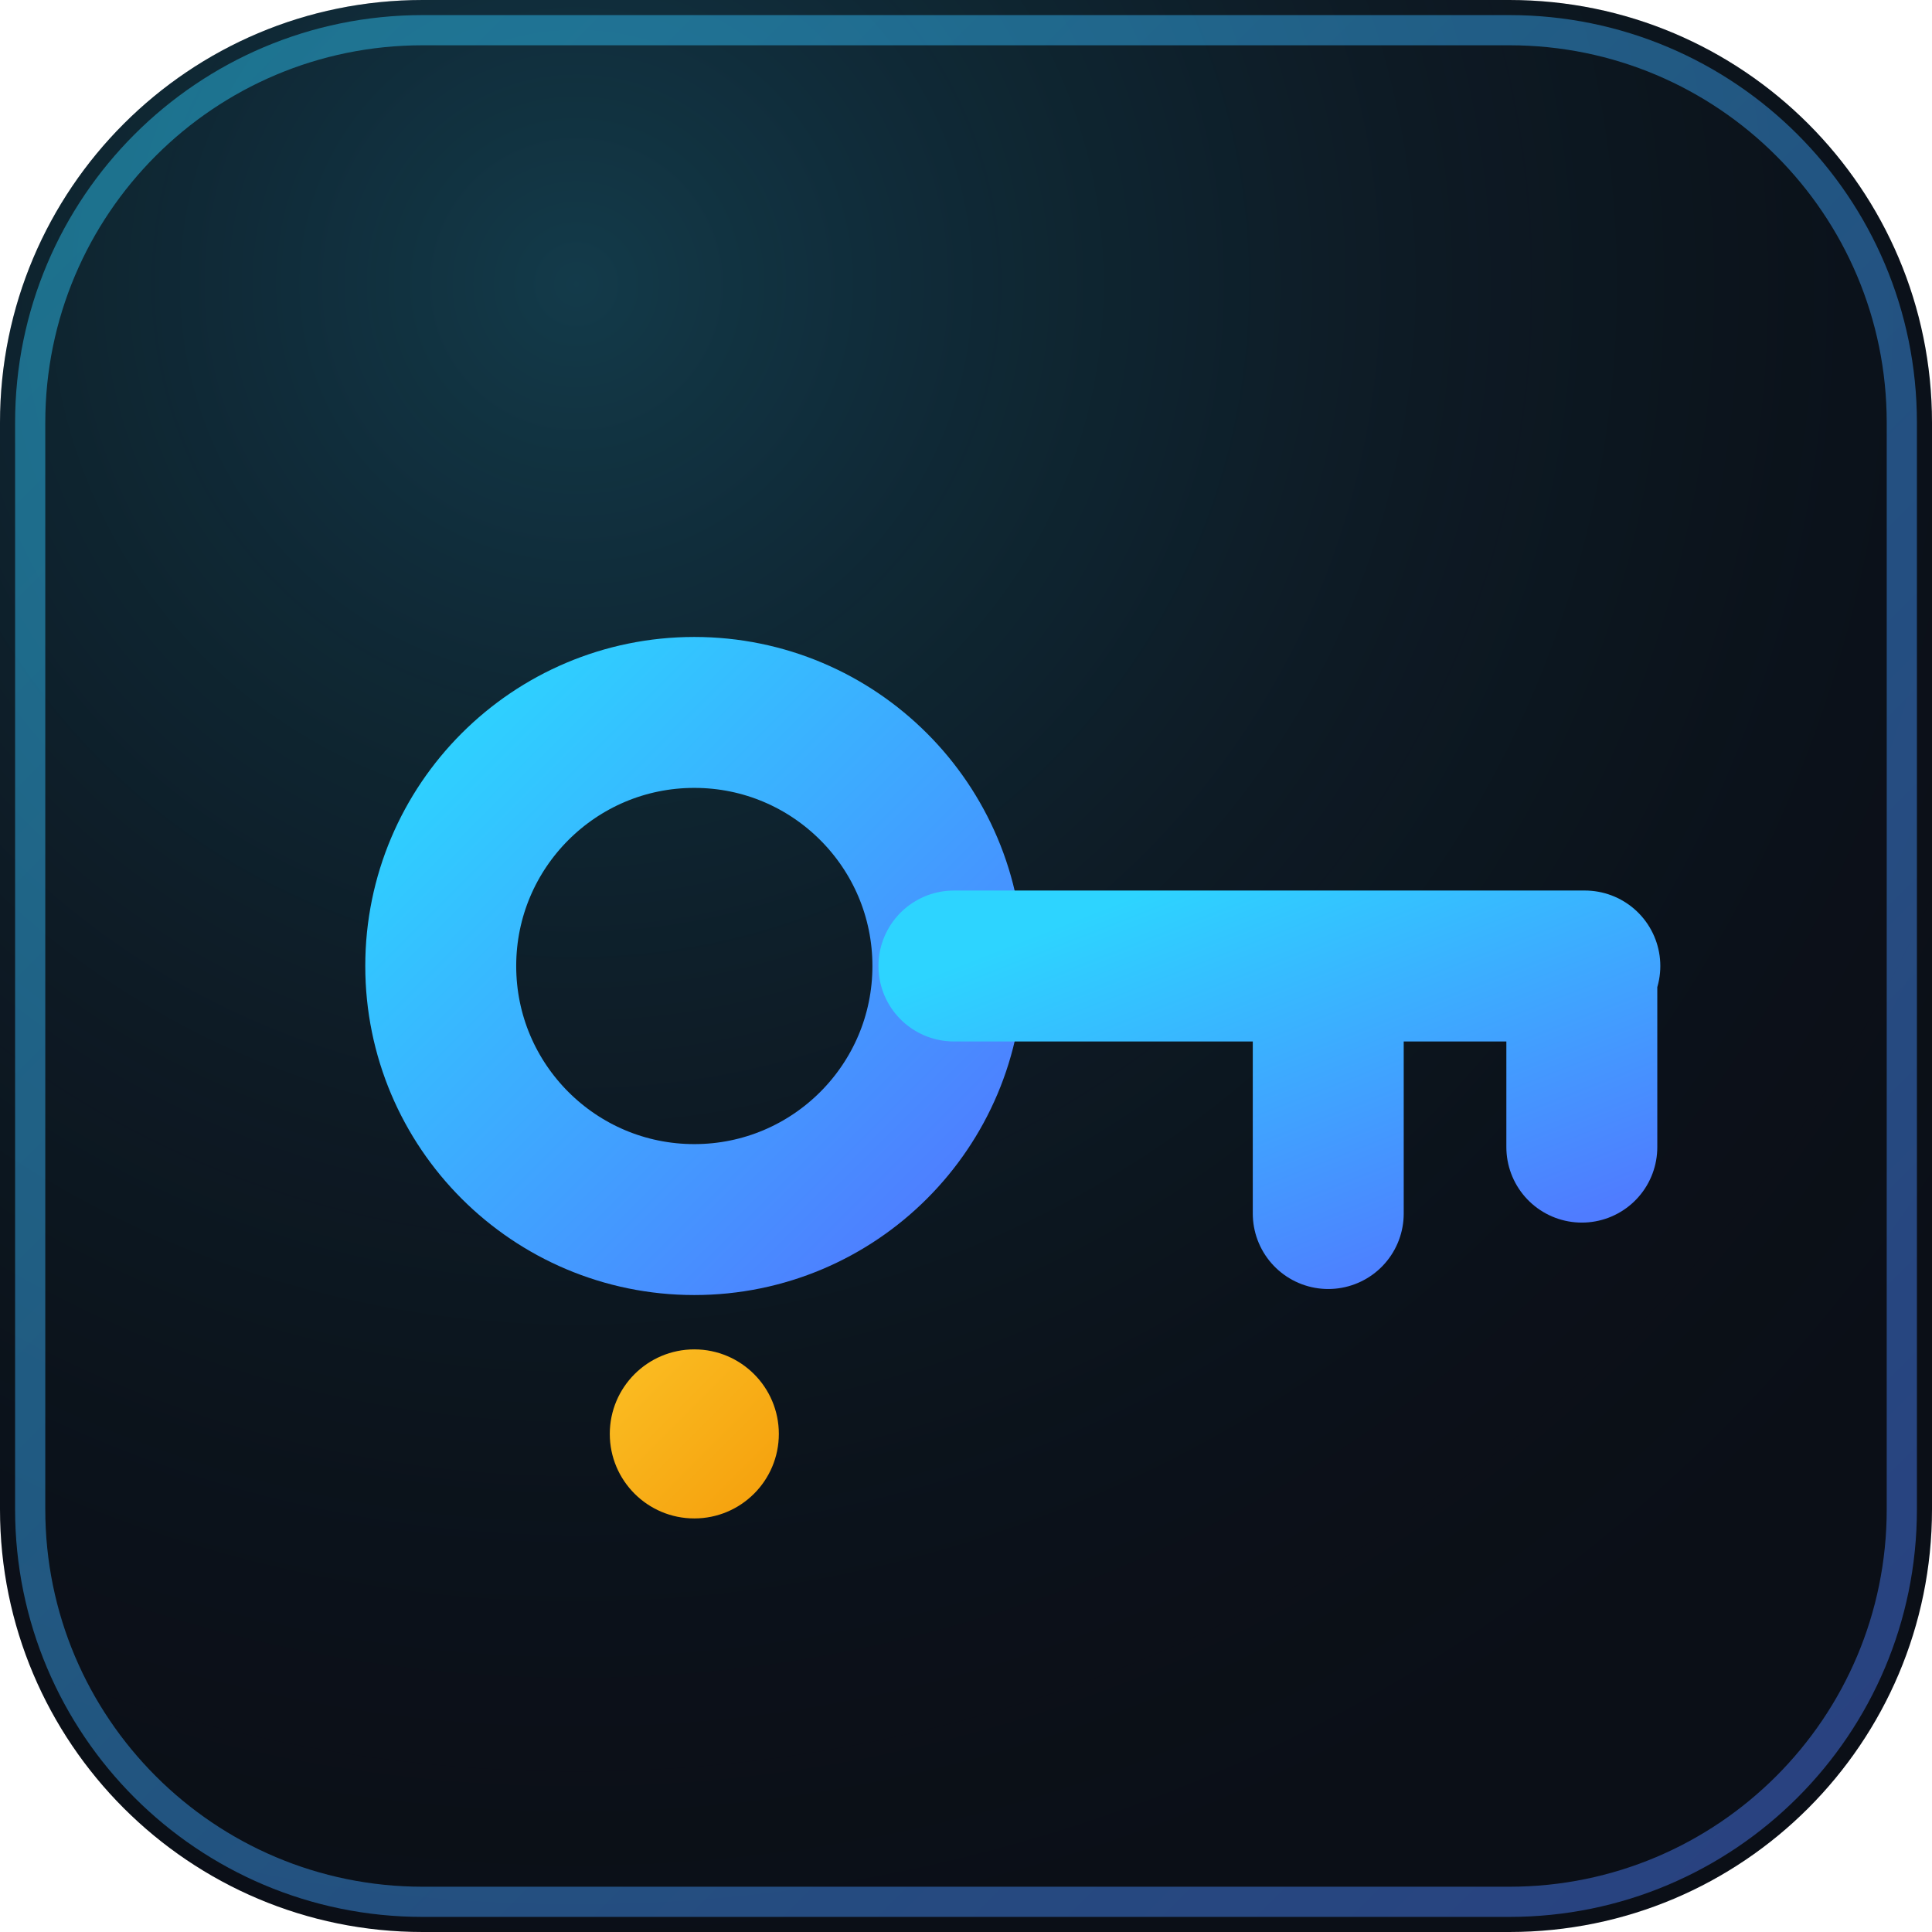
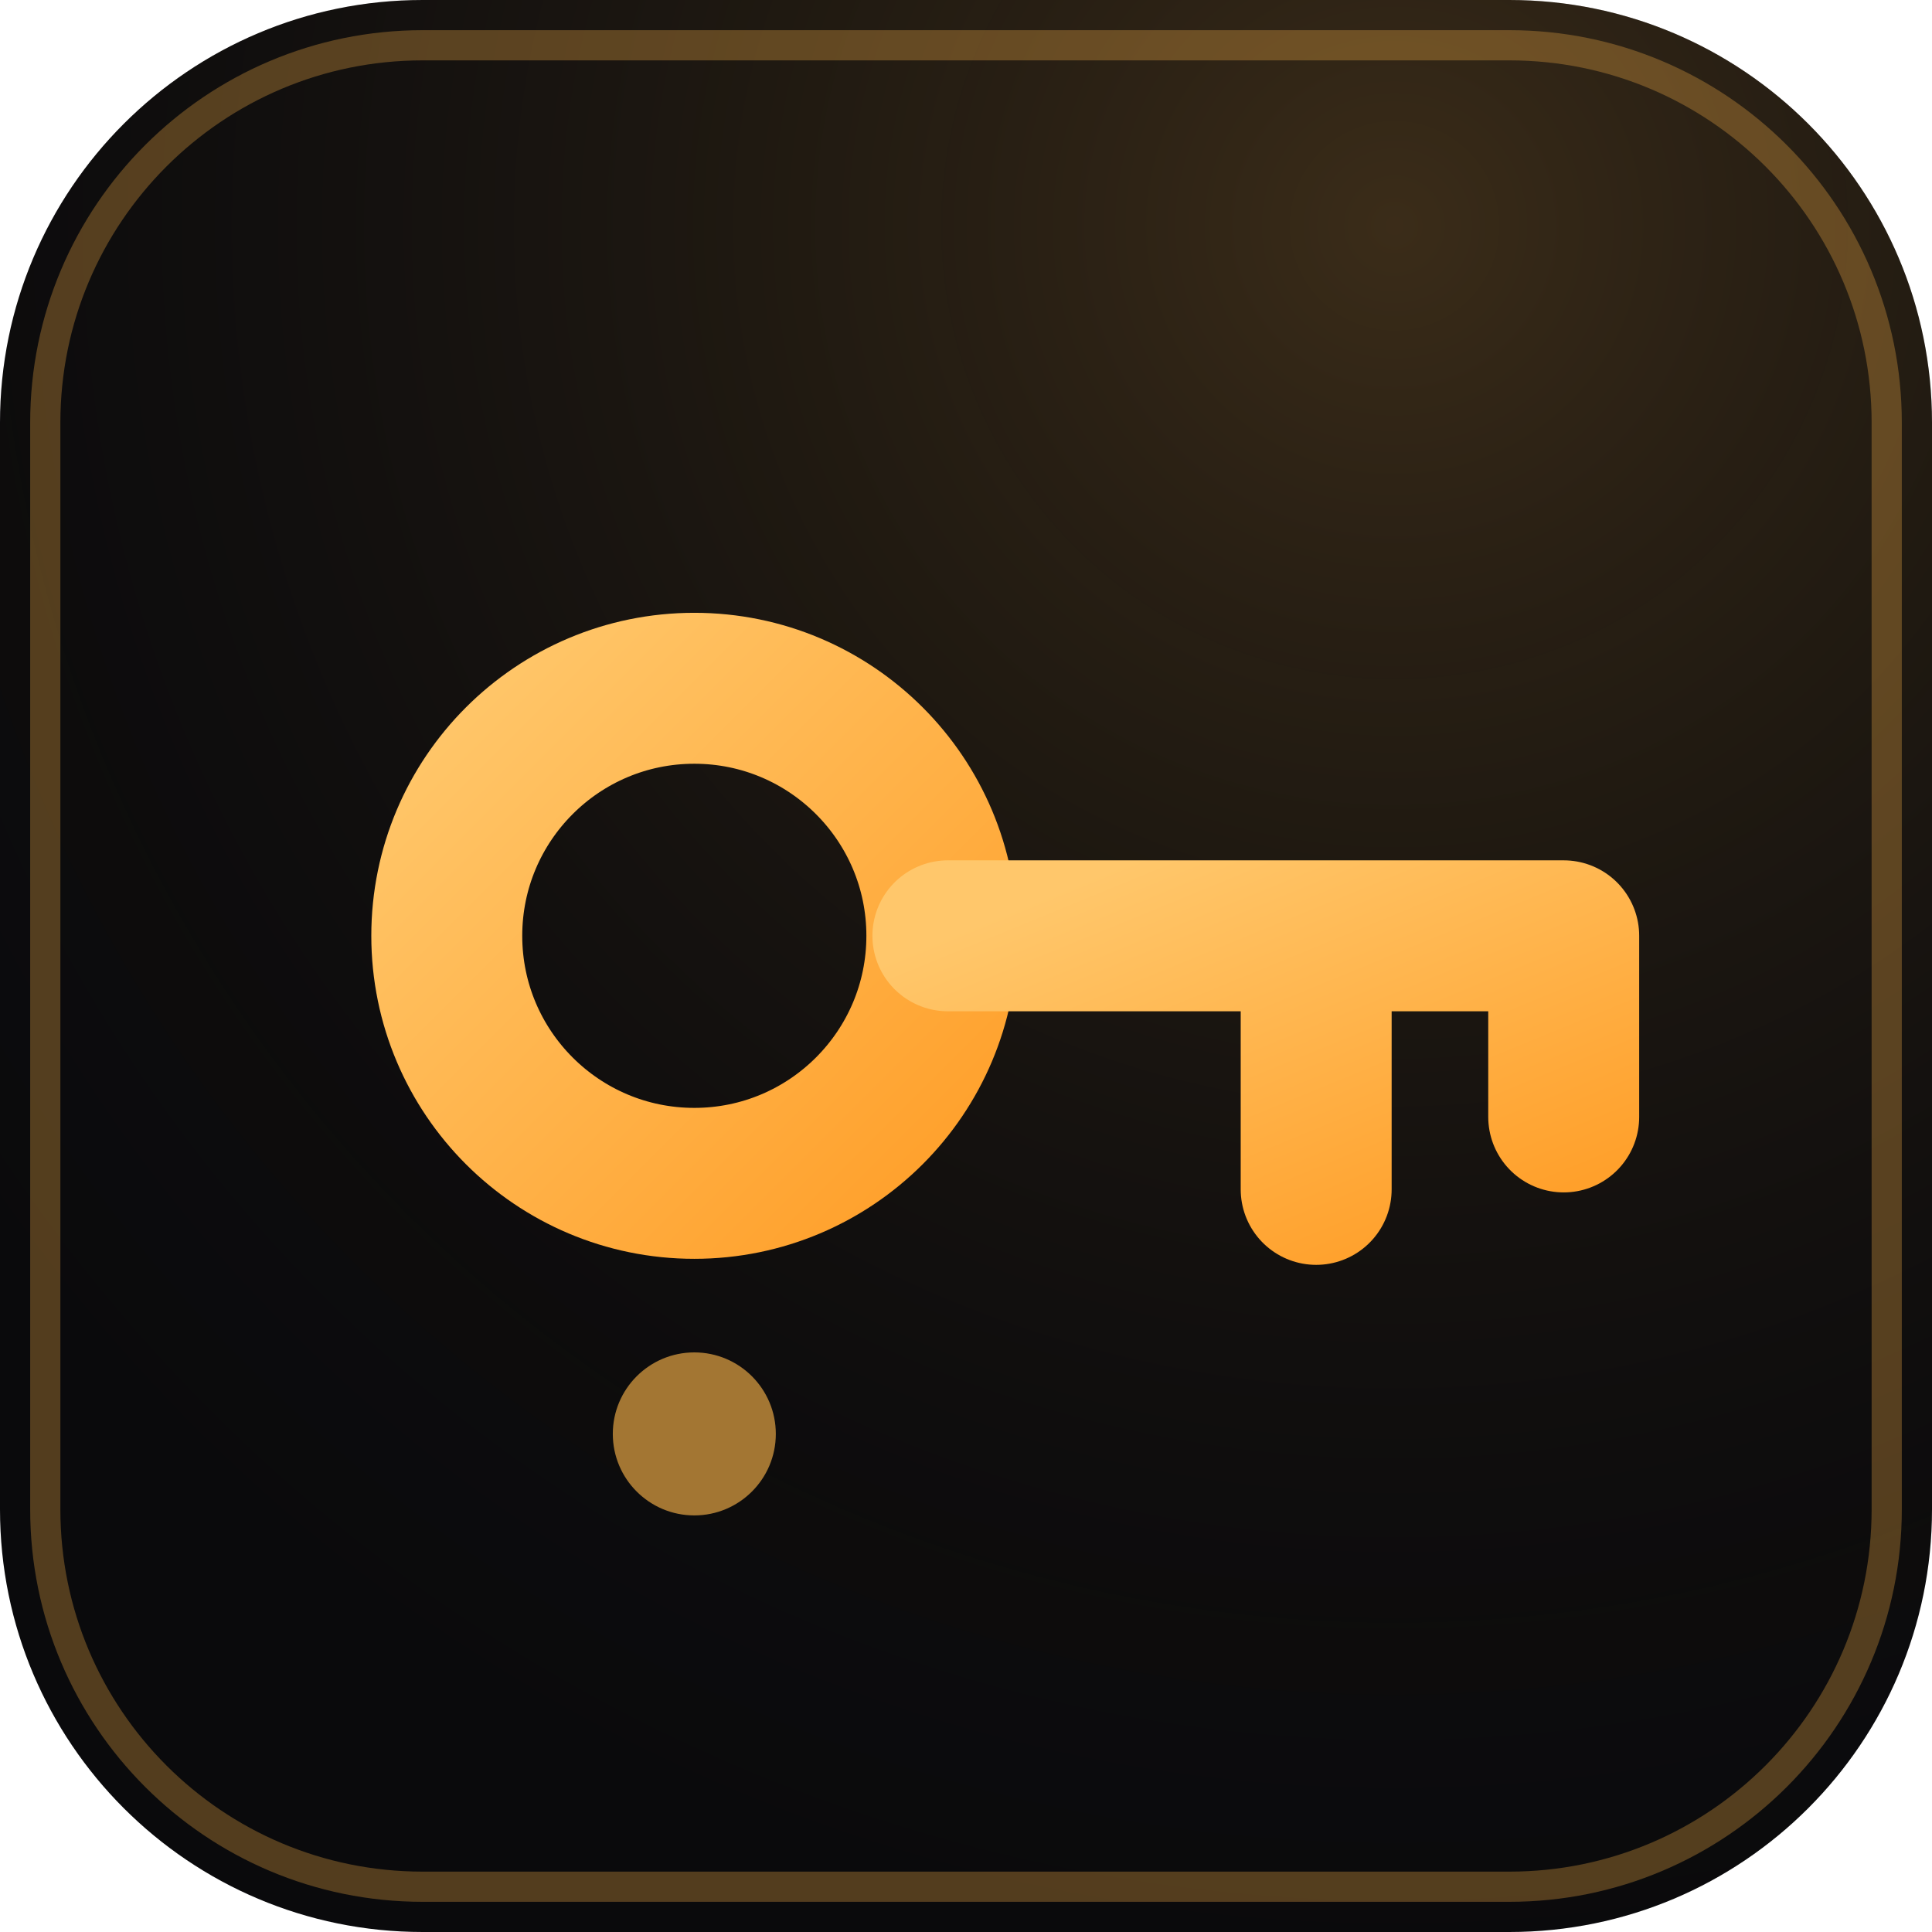
<svg xmlns="http://www.w3.org/2000/svg" viewBox="0 0 64 64" role="img" aria-label="神牛密钥工坊">
  <defs>
-     <linearGradient id="studio-cyan" x1="0" y1="0" x2="1" y2="1">
-       <stop offset="0" stop-color="#2dd4ff" />
-       <stop offset="1" stop-color="#4f7cff" />
+     <linearGradient id="amber" x1="0" y1="0" x2="1" y2="1">
+       <stop offset="0" stop-color="#ffc76b" />
+       <stop offset="1" stop-color="#ffa02b" />
    </linearGradient>
-     <linearGradient id="studio-amber" x1="0" y1="0" x2="1" y2="1">
-       <stop offset="0" stop-color="#fbbf24" />
-       <stop offset="1" stop-color="#f59e0b" />
-     </linearGradient>
-     <radialGradient id="studio-glow" cx="0.3" cy="0.15" r="0.9">
-       <stop offset="0" stop-color="#2dd4ff" stop-opacity="0.22" />
-       <stop offset="1" stop-color="#0b0f17" stop-opacity="0" />
+     <radialGradient id="glow" cx="0.72" cy="0.12" r="0.95">
+       <stop offset="0" stop-color="#ffb64a" stop-opacity="0.2" />
+       <stop offset="1" stop-color="#0a0a0c" stop-opacity="0" />
    </radialGradient>
  </defs>
-   <rect width="64" height="64" rx="14" fill="#0b0f17" />
-   <rect width="64" height="64" rx="14" fill="url(#studio-glow)" />
-   <rect x="1" y="1" width="62" height="62" rx="13" fill="none" stroke="url(#studio-cyan)" stroke-opacity="0.45" />
-   <circle cx="23" cy="32" r="8.4" fill="none" stroke="url(#studio-cyan)" stroke-width="5" />
-   <path d="M31.6 32h20.9M44 32v8.2M52.4 32v6" fill="none" stroke="url(#studio-cyan)" stroke-width="5" stroke-linecap="round" />
-   <circle cx="23" cy="47.5" r="2.8" fill="url(#studio-amber)" />
+   <rect width="64" height="64" rx="14" fill="#0a0a0c" />
+   <rect width="64" height="64" rx="14" fill="url(#glow)" />
+   <rect x="1.5" y="1.5" width="61" height="61" rx="12.5" fill="none" stroke="#ffb64a" stroke-opacity="0.3" />
+   <circle cx="23" cy="31" r="8.2" fill="none" stroke="url(#amber)" stroke-width="5" />
+   <path d="M31.4 31h20.4M43.6 31v8.4M51.8 31v6" fill="none" stroke="url(#amber)" stroke-width="5" stroke-linecap="round" />
+   <circle cx="23" cy="47.5" r="2.7" fill="#ffb64a" opacity="0.62" />
</svg>
